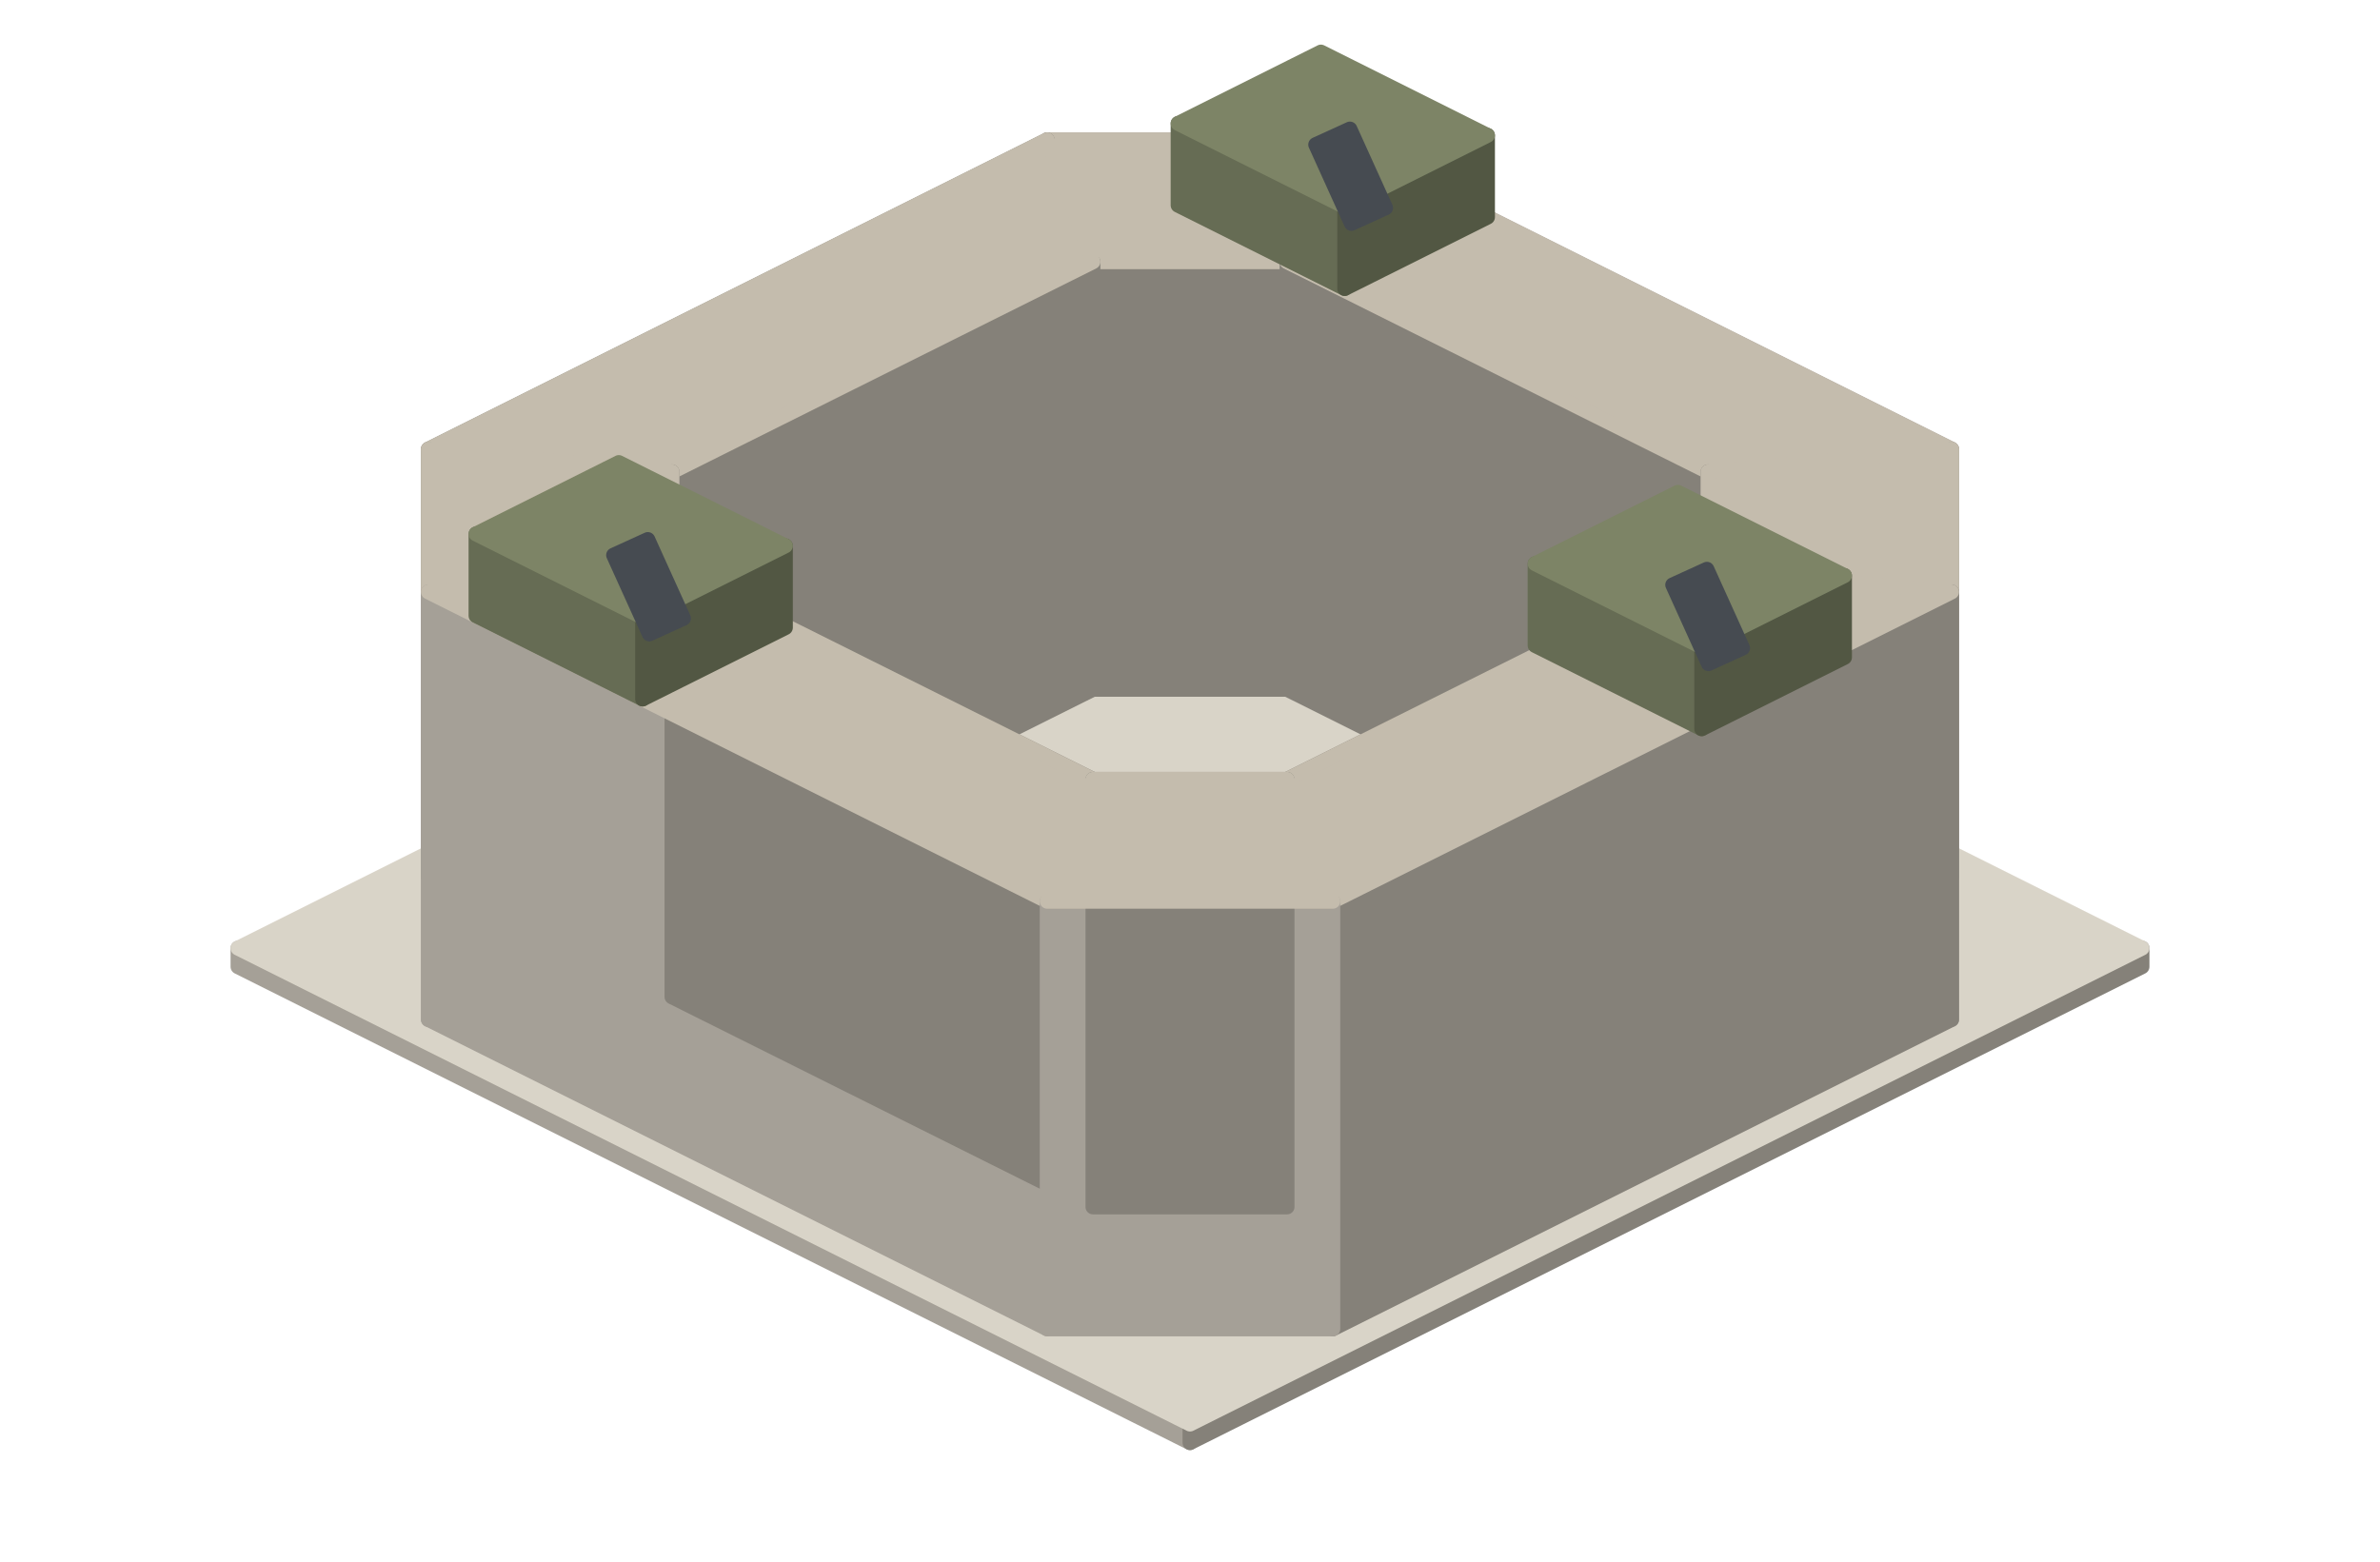
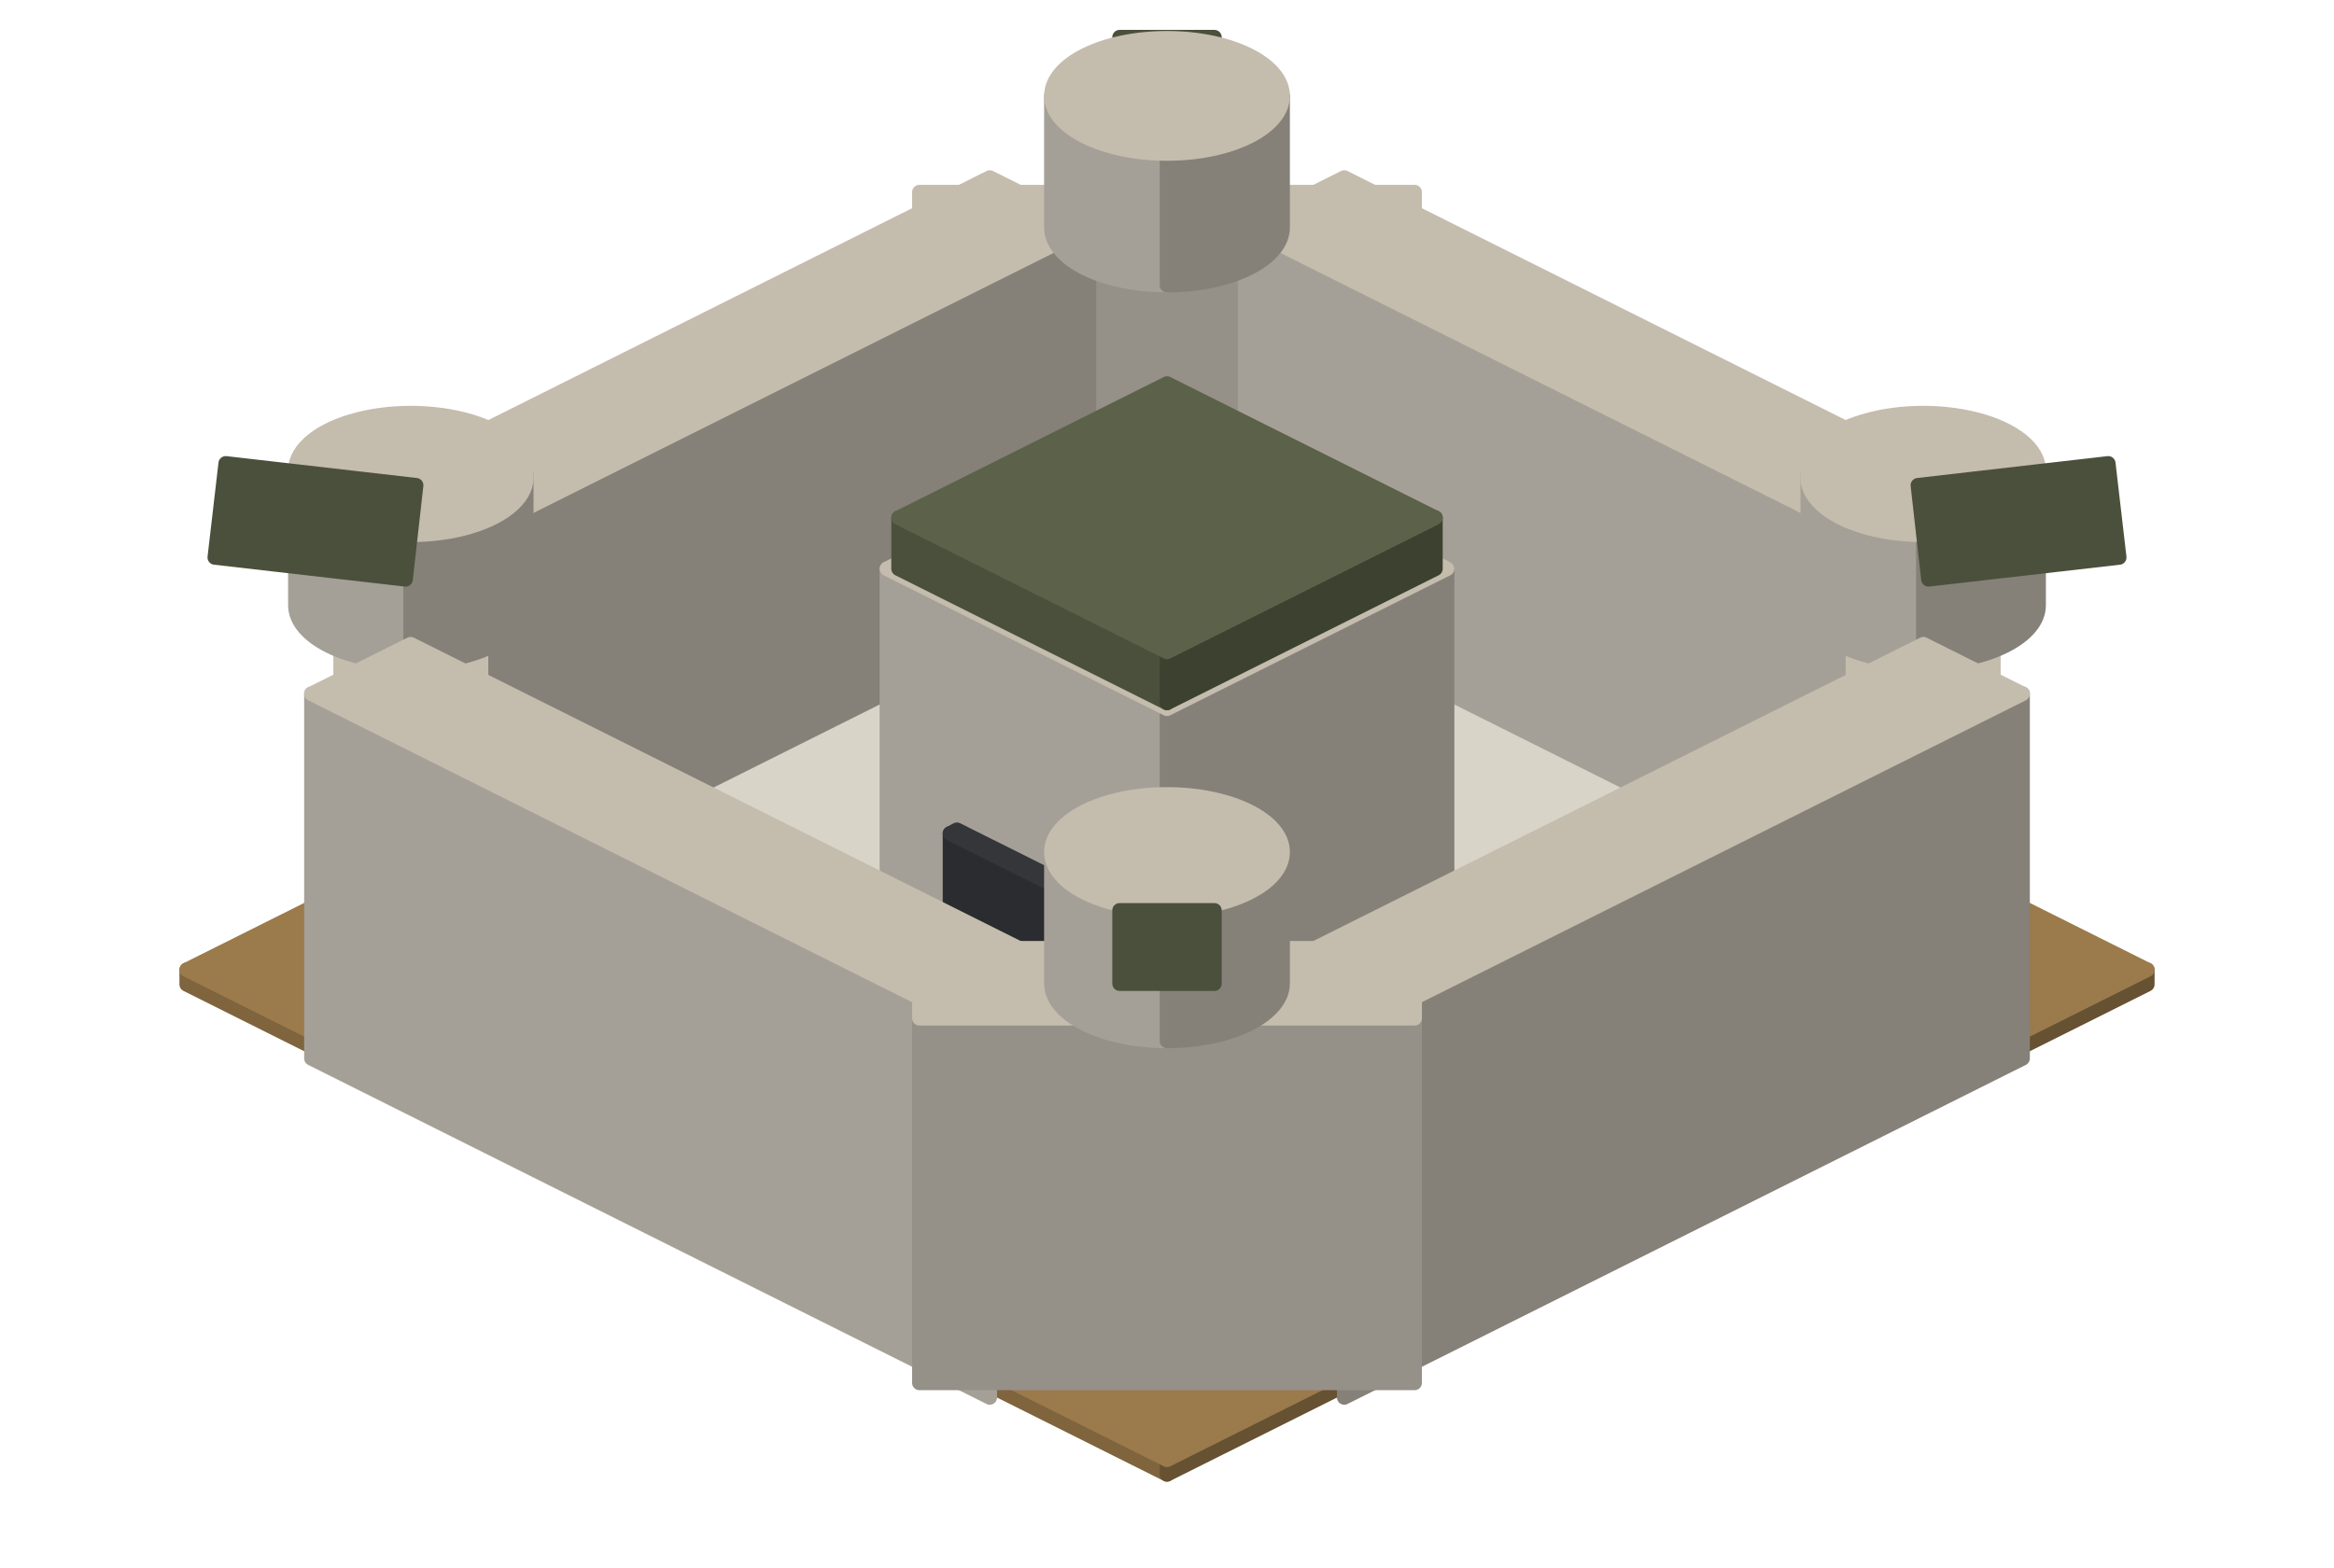
- <svg xmlns="http://www.w3.org/2000/svg" width="64" height="42" viewBox="0 0 64 42">
-   <g transform="translate(0 10)" stroke-linejoin="round" stroke-width="0.4">
-     <polygon points="6.40,16.00 32.00,28.80 32.00,28.30 6.40,15.50" fill="#a5a097" stroke="#a5a097" />
-     <polygon points="57.60,16.00 32.00,28.80 32.00,28.30 57.60,15.50" fill="#858179" stroke="#858179" />
-     <polygon points="32.00,2.70 57.60,15.50 32.00,28.30 6.40,15.50" fill="#d9d4c8" stroke="#d9d4c8" />
-     <polygon points="28.16,5.26 35.84,5.26 35.84,-6.24 28.16,-6.24" fill="#a5a097" stroke="#a5a097" />
-     <polygon points="29.39,8.54 34.61,8.54 34.61,-2.96 29.39,-2.96" fill="#858179" stroke="#858179" />
-     <polygon points="28.16,-6.24 35.84,-6.24 34.61,-2.96 29.39,-2.96" fill="#c4bcad" stroke="#c4bcad" />
-     <polygon points="11.52,13.58 28.16,5.26 28.16,-6.24 11.52,2.08" fill="#858179" stroke="#858179" />
-     <polygon points="18.07,14.19 29.39,8.54 29.39,-2.96 18.07,2.69" fill="#858179" stroke="#858179" />
-     <polygon points="11.52,2.08 28.16,-6.24 29.39,-2.96 18.07,2.69" fill="#c4bcad" stroke="#c4bcad" />
-     <polygon points="35.84,5.26 52.48,13.58 52.48,2.08 35.84,-6.24" fill="#a5a097" stroke="#a5a097" />
-     <polygon points="34.61,8.54 45.93,14.19 45.93,2.69 34.61,-2.96" fill="#858179" stroke="#858179" />
-     <polygon points="35.84,-6.24 52.48,2.08 45.93,2.69 34.61,-2.96" fill="#c4bcad" stroke="#c4bcad" />
-     <polygon points="52.48,13.58 52.48,17.42 52.48,5.92 52.48,2.08" fill="#a5a097" stroke="#a5a097" />
-     <polygon points="45.93,14.19 45.93,16.81 45.93,5.31 45.93,2.69" fill="#858179" stroke="#858179" />
-     <polygon points="52.48,2.08 52.48,5.92 45.93,5.31 45.93,2.69" fill="#c4bcad" stroke="#c4bcad" />
-     <polygon points="11.52,17.42 11.52,13.58 11.52,2.08 11.52,5.92" fill="#a5a097" stroke="#a5a097" />
-     <polygon points="18.07,16.81 18.07,14.19 18.07,2.69 18.07,5.31" fill="#858179" stroke="#858179" />
-     <polygon points="11.52,5.92 11.52,2.08 18.07,2.69 18.07,5.31" fill="#c4bcad" stroke="#c4bcad" />
-     <polygon points="52.48,17.42 35.84,25.74 35.84,14.24 52.48,5.92" fill="#858179" stroke="#858179" />
-     <polygon points="45.93,16.81 34.61,22.46 34.61,10.96 45.93,5.31" fill="#858179" stroke="#858179" />
-     <polygon points="52.48,5.92 35.84,14.24 34.61,10.96 45.93,5.31" fill="#c4bcad" stroke="#c4bcad" />
-     <polygon points="28.16,25.74 11.52,17.42 11.52,5.92 28.16,14.24" fill="#a5a097" stroke="#a5a097" />
-     <polygon points="29.39,22.46 18.07,16.81 18.07,5.31 29.39,10.96" fill="#858179" stroke="#858179" />
-     <polygon points="28.16,14.24 11.52,5.92 18.07,5.31 29.39,10.96" fill="#c4bcad" stroke="#c4bcad" />
-     <polygon points="35.84,25.74 28.16,25.74 28.16,14.24 35.84,14.24" fill="#a5a097" stroke="#a5a097" />
-     <polygon points="34.61,22.46 29.39,22.46 29.39,10.96 34.61,10.96" fill="#858179" stroke="#858179" />
-     <polygon points="35.84,14.24 28.16,14.24 29.39,10.96 34.61,10.96" fill="#c4bcad" stroke="#c4bcad" />
-     <polygon points="31.68,-4.48 36.16,-2.24 36.16,-4.44 31.68,-6.68" fill="#666c54" stroke="#666c54" />
-     <polygon points="40.00,-4.16 36.16,-2.24 36.16,-4.44 40.00,-6.36" fill="#525743" stroke="#525743" />
-     <polygon points="35.52,-8.60 40.00,-6.36 36.16,-4.44 31.68,-6.68" fill="#7d8466" stroke="#7d8466" />
-     <polygon points="12.80,6.56 17.28,8.80 17.28,6.60 12.80,4.36" fill="#666c54" stroke="#666c54" />
-     <polygon points="21.12,6.88 17.28,8.80 17.28,6.60 21.12,4.68" fill="#525743" stroke="#525743" />
-     <polygon points="16.64,2.44 21.12,4.68 17.28,6.60 12.80,4.36" fill="#7d8466" stroke="#7d8466" />
-     <polygon points="41.28,7.36 45.76,9.60 45.76,7.40 41.28,5.16" fill="#666c54" stroke="#666c54" />
-     <polygon points="49.60,7.68 45.76,9.60 45.76,7.40 49.60,5.48" fill="#525743" stroke="#525743" />
-     <polygon points="45.12,3.24 49.60,5.48 45.76,7.40 41.28,5.16" fill="#7d8466" stroke="#7d8466" />
-     <polygon points="35.38,-6.11 36.34,-3.99 37.26,-4.41 36.30,-6.53" fill="#464b51" stroke="#464b51" />
-     <polygon points="16.50,4.93 17.46,7.05 18.38,6.63 17.42,4.51" fill="#464b51" stroke="#464b51" />
-     <polygon points="44.98,5.73 45.94,7.85 46.86,7.43 45.90,5.31" fill="#464b51" stroke="#464b51" />
+ <svg xmlns="http://www.w3.org/2000/svg" width="64" height="43" viewBox="0 0 64 43">
+   <g transform="translate(0 11)" stroke-linejoin="round" stroke-width="0.4">
+     <polygon points="5.12,16.00 32.00,29.44 32.00,29.04 5.12,15.60" fill="#7f643e" stroke="#7f643e" />
+     <polygon points="58.88,16.00 32.00,29.44 32.00,29.04 58.88,15.60" fill="#665132" stroke="#665132" />
+     <polygon points="32.00,2.16 58.88,15.60 32.00,29.04 5.12,15.60" fill="#9b7a4c" stroke="#9b7a4c" />
+     <polygon points="36.50,6.41 51.18,13.75 51.18,18.25 36.50,25.59 27.50,25.59 12.82,18.25 12.82,13.75 27.50,6.41" fill="#d9d4c8" stroke="#d9d4c8" />
+     <polygon points="25.21,6.19 38.79,6.19 38.79,-3.81 25.21,-3.81" fill="#959088" stroke="#959088" />
+     <polygon points="25.21,-3.81 38.79,-3.81 38.79,-5.73 25.21,-5.73" fill="#c4bcad" stroke="#c4bcad" />
+     <polygon points="33.30,-6.77 33.30,-9.98 30.70,-9.98 30.70,-6.77" fill="#4b503c" stroke="#4b503c" />
+     <polygon points="34.14,5.23 52.74,14.53 52.74,4.53 34.14,-4.77" fill="#a5a097" stroke="#a5a097" />
+     <polygon points="34.14,-4.77 52.74,4.53 55.46,3.17 36.86,-6.13" fill="#c4bcad" stroke="#c4bcad" />
+     <polygon points="11.26,14.53 29.86,5.23 29.86,-4.77 11.26,4.53" fill="#858179" stroke="#858179" />
+     <polygon points="11.26,4.53 29.86,-4.77 27.14,-6.13 8.54,3.17" fill="#c4bcad" stroke="#c4bcad" />
+     <path d="M 32.00 -3.18 A 3.17 1.58 0 0 1 28.83 -4.77 L 28.83 -8.37 L 32.00 -8.37 Z" fill="#a5a097" stroke="#a5a097" />
+     <path d="M 32.00 -3.18 A 3.17 1.58 0 0 0 35.17 -4.77 L 35.17 -8.37 L 32.00 -8.37 Z" fill="#858179" stroke="#858179" />
+     <path d="M 28.83 -8.37 A 3.17 1.58 0 1 0 35.17 -8.37 A 3.17 1.58 0 1 0 28.83 -8.37 Z" fill="#c4bcad" stroke="#c4bcad" />
+     <polygon points="50.81,2.21 50.81,8.99 54.66,8.99 54.66,2.21" fill="#c4bcad" stroke="#c4bcad" />
+     <polygon points="13.19,8.99 13.19,2.21 9.34,2.21 9.34,8.99" fill="#c4bcad" stroke="#c4bcad" />
+     <polygon points="24.32,15.60 32.00,19.44 32.00,8.44 24.32,4.60" fill="#a5a097" stroke="#a5a097" />
+     <polygon points="39.68,15.60 32.00,19.44 32.00,8.44 39.68,4.60" fill="#858179" stroke="#858179" />
+     <polygon points="32.00,0.76 39.68,4.60 32.00,8.44 24.32,4.60" fill="#c4bcad" stroke="#c4bcad" />
+     <polygon points="24.64,4.60 32.00,8.28 32.00,6.88 24.64,3.20" fill="#4b503c" stroke="#4b503c" />
+     <polygon points="39.36,4.60 32.00,8.28 32.00,6.88 39.36,3.20" fill="#3d4130" stroke="#3d4130" />
+     <polygon points="32.00,-0.48 39.36,3.20 32.00,6.88 24.64,3.20" fill="#5c6249" stroke="#5c6249" />
+     <polygon points="26.05,14.66 29.89,16.58 29.89,13.78 26.05,11.86" fill="#2b2c30" stroke="#2b2c30" />
+     <polygon points="30.08,16.48 29.89,16.58 29.89,13.78 30.08,13.68" fill="#222426" stroke="#222426" />
+     <polygon points="26.24,11.76 30.08,13.68 29.89,13.78 26.05,11.86" fill="#34363a" stroke="#34363a" />
+     <path d="M 52.74 7.18 A 3.17 1.58 0 0 1 49.57 5.60 L 49.57 2.00 L 52.74 2.00 Z" fill="#a5a097" stroke="#a5a097" />
+     <path d="M 52.74 7.18 A 3.17 1.58 0 0 0 55.90 5.60 L 55.90 2.00 L 52.74 2.00 Z" fill="#858179" stroke="#858179" />
+     <path d="M 49.57 2.00 A 3.17 1.58 0 1 0 55.90 2.00 A 3.17 1.58 0 1 0 49.57 2.00 Z" fill="#c4bcad" stroke="#c4bcad" />
+     <polygon points="52.88,4.89 58.11,4.29 57.81,1.71 52.59,2.31" fill="#4b503c" stroke="#4b503c" />
+     <path d="M 11.26 7.18 A 3.17 1.58 0 0 1 8.10 5.60 L 8.10 2.00 L 11.26 2.00 Z" fill="#a5a097" stroke="#a5a097" />
+     <path d="M 11.26 7.18 A 3.17 1.58 0 0 0 14.43 5.60 L 14.43 2.00 L 11.26 2.00 Z" fill="#858179" stroke="#858179" />
+     <path d="M 8.10 2.00 A 3.17 1.58 0 1 0 14.43 2.00 A 3.17 1.58 0 1 0 8.10 2.00 Z" fill="#c4bcad" stroke="#c4bcad" />
+     <polygon points="11.41,2.31 6.19,1.71 5.89,4.29 11.12,4.89" fill="#4b503c" stroke="#4b503c" />
+     <polygon points="36.86,27.33 55.46,18.03 55.46,8.03 36.86,17.33" fill="#858179" stroke="#858179" />
+     <polygon points="52.74,6.67 34.14,15.97 36.86,17.33 55.46,8.03" fill="#c4bcad" stroke="#c4bcad" />
+     <polygon points="8.54,18.03 27.14,27.33 27.14,17.33 8.54,8.03" fill="#a5a097" stroke="#a5a097" />
+     <polygon points="29.86,15.97 11.26,6.67 8.54,8.03 27.14,17.33" fill="#c4bcad" stroke="#c4bcad" />
+     <polygon points="25.21,26.93 38.79,26.93 38.79,16.93 25.21,16.93" fill="#959088" stroke="#959088" />
+     <polygon points="38.79,15.01 25.21,15.01 25.21,16.93 38.79,16.93" fill="#c4bcad" stroke="#c4bcad" />
+     <path d="M 32.00 17.55 A 3.17 1.58 0 0 1 28.83 15.97 L 28.83 12.37 L 32.00 12.37 Z" fill="#a5a097" stroke="#a5a097" />
+     <path d="M 32.00 17.55 A 3.17 1.58 0 0 0 35.17 15.97 L 35.17 12.37 L 32.00 12.37 Z" fill="#858179" stroke="#858179" />
+     <path d="M 28.83 12.37 A 3.17 1.58 0 1 0 35.17 12.37 A 3.17 1.58 0 1 0 28.83 12.37 Z" fill="#c4bcad" stroke="#c4bcad" />
+     <polygon points="30.70,13.97 30.70,15.98 33.30,15.98 33.30,13.97" fill="#4b503c" stroke="#4b503c" />
  </g>
</svg>
